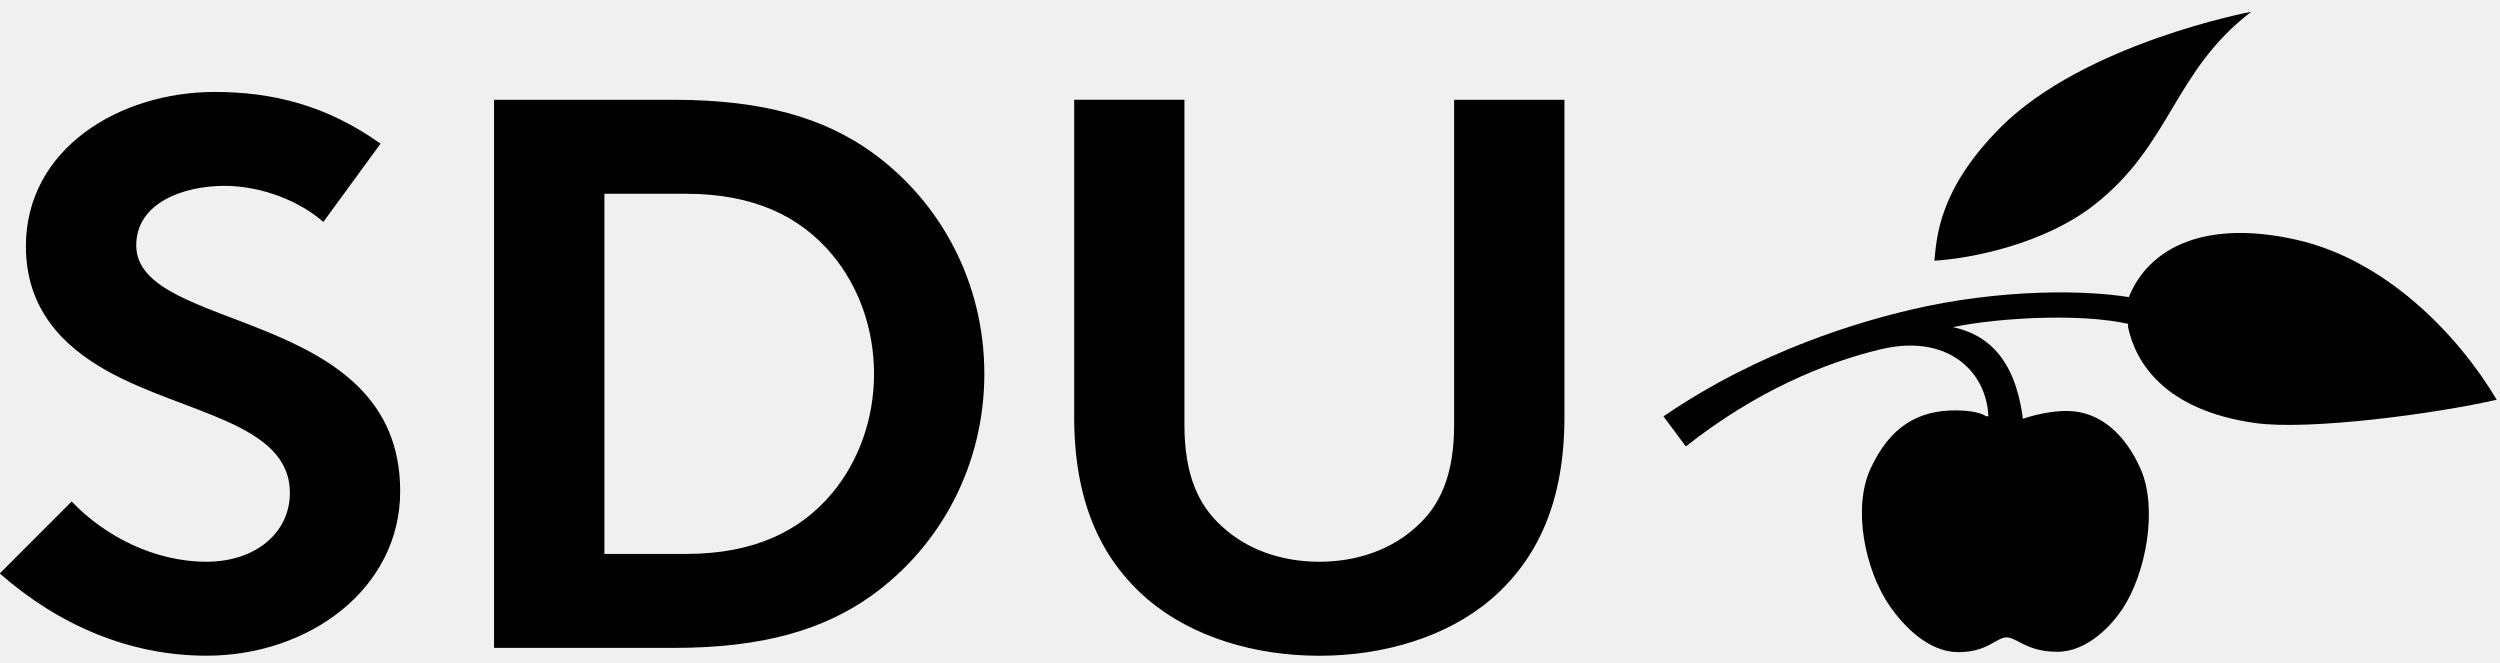
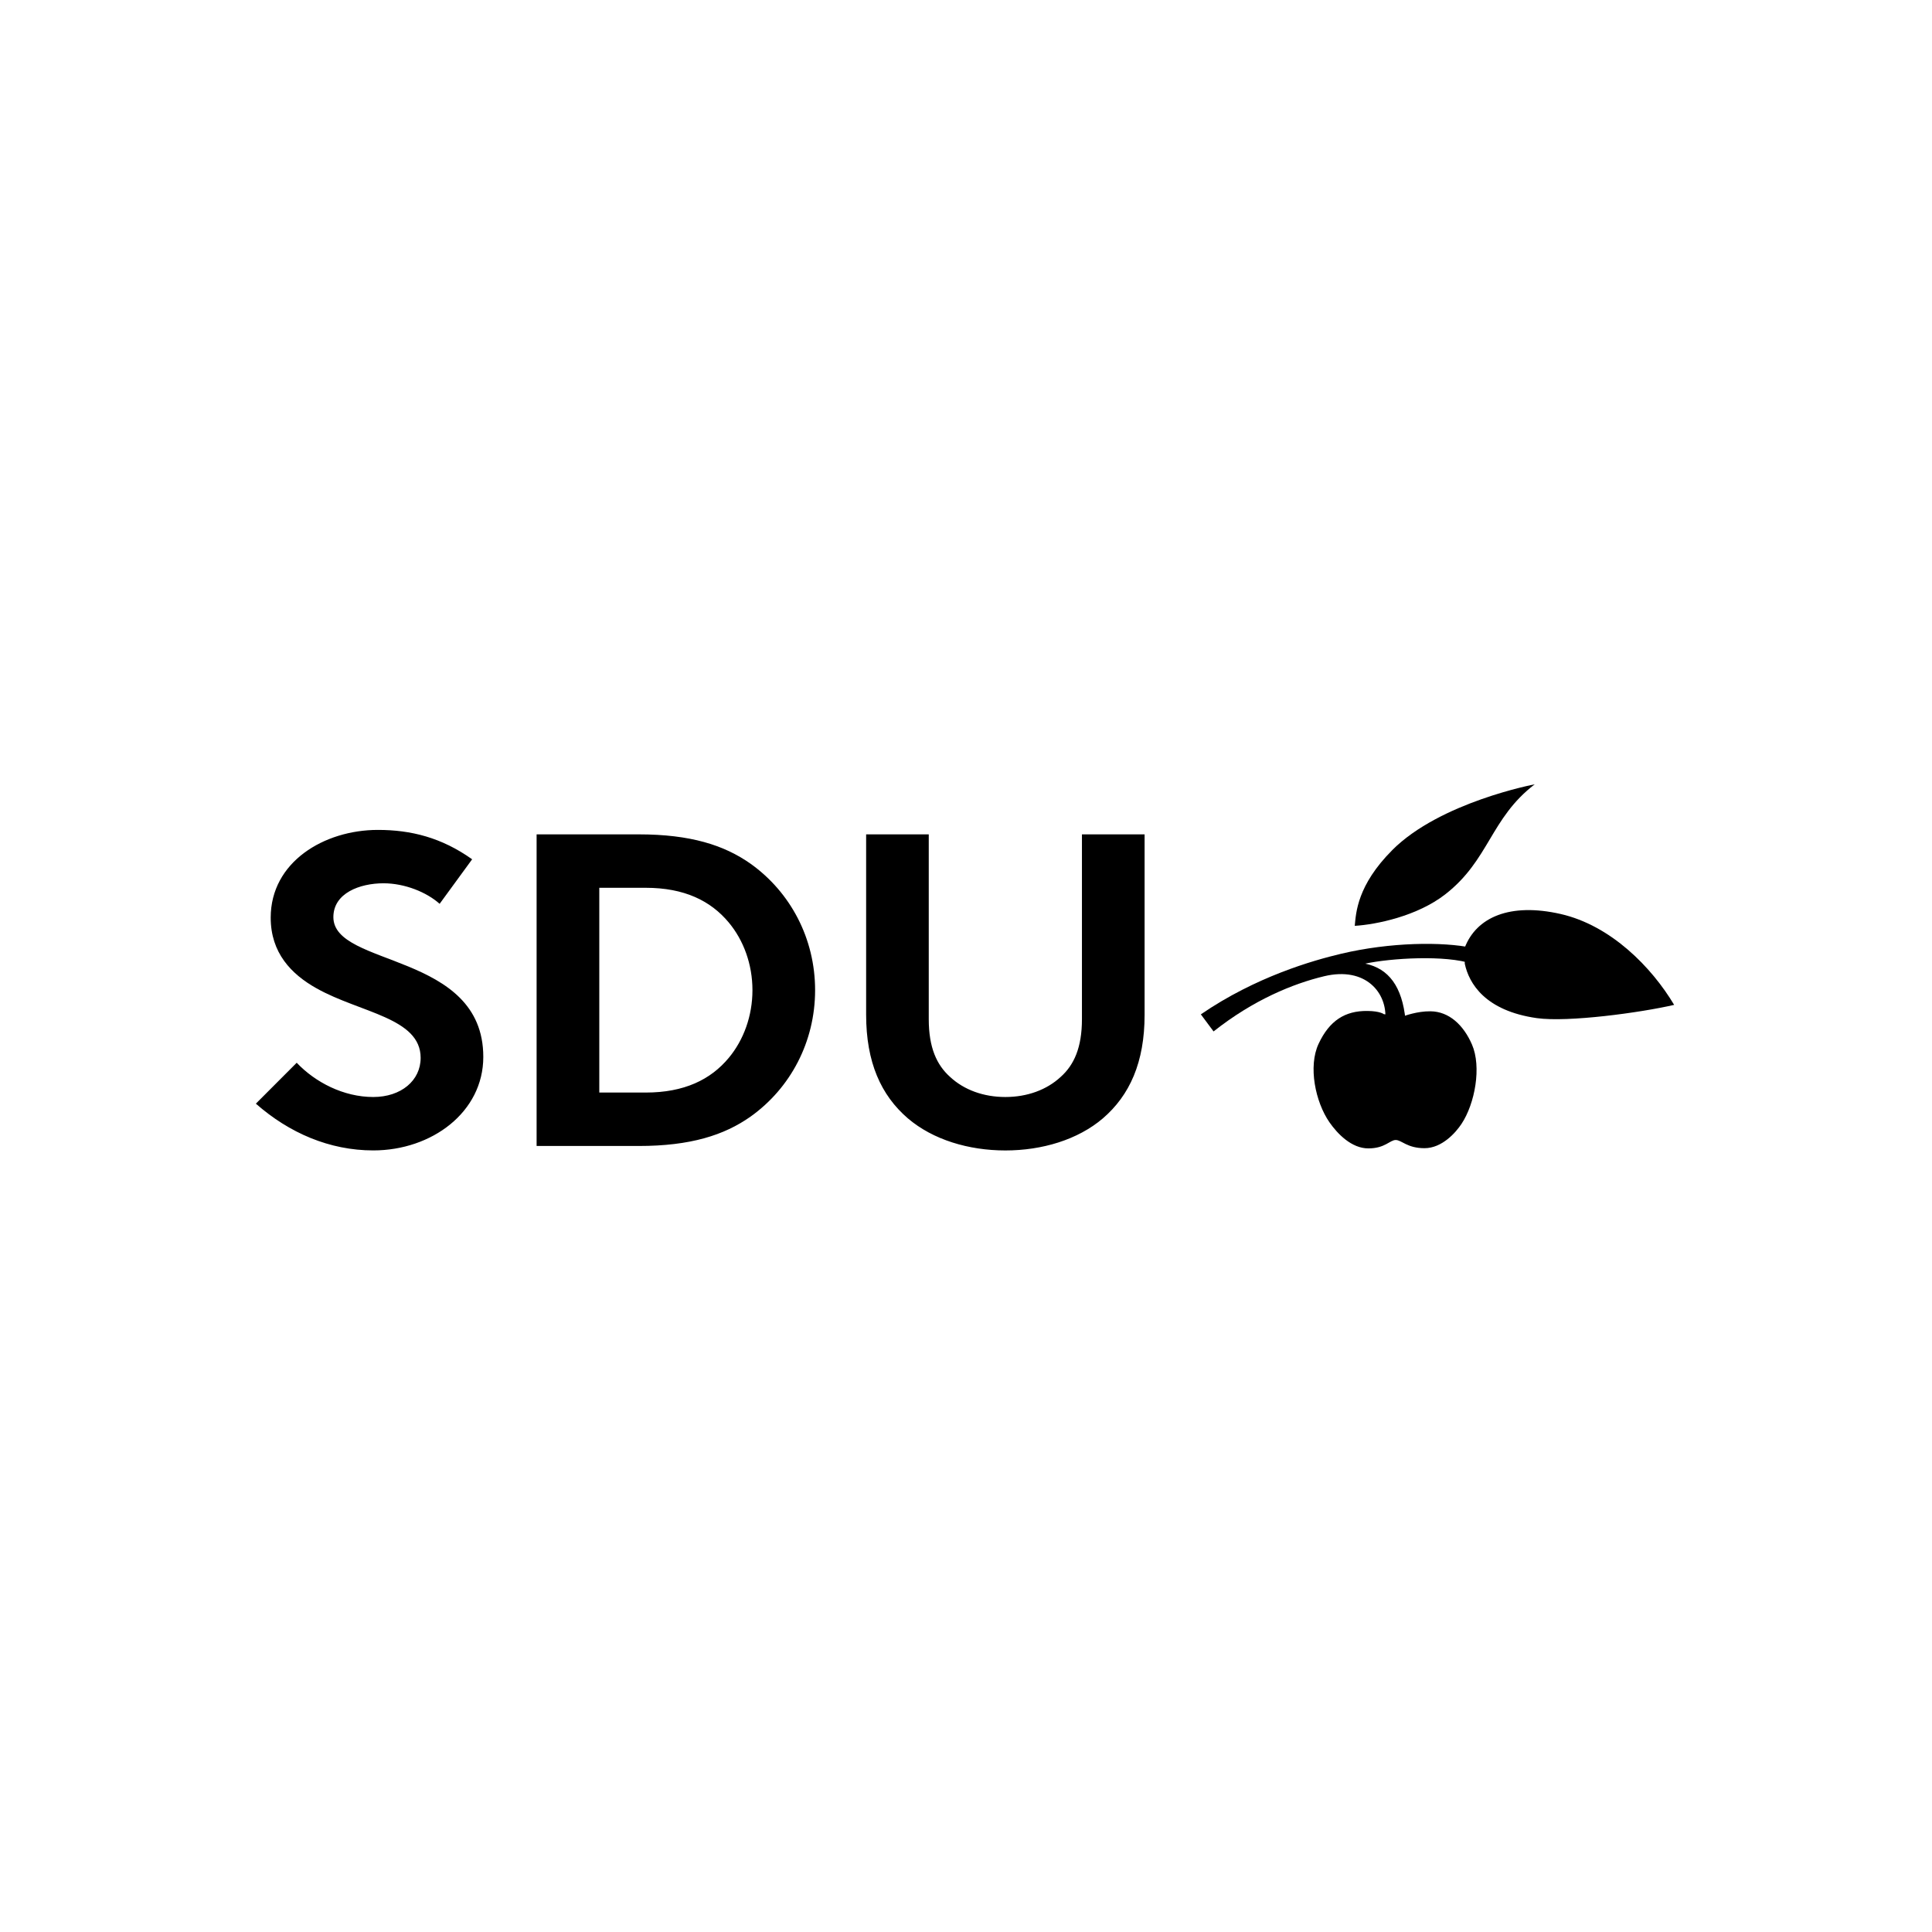
- <svg xmlns="http://www.w3.org/2000/svg" height="22" version="1.1" viewBox="0 0 83 22" width="83" x="0px" xml:space="preserve" y="0px">
-   <g fill="#000" fill-rule="evenodd">
-     <path d="M2.38 16.65c1.085 1.142 2.74 2 4.474 2 1.63 0 2.77-.962 2.77-2.286 0-2.342-3.528-2.627-6.078-4.056C2.054 11.476.86 10.228.86 8.176c0-3.25 3.12-5.123 6.266-5.123 1.927 0 3.718.443 5.508 1.716l-1.9 2.6C9.975 6.692 8.7 6.17 7.453 6.17c-1.383 0-2.93.573-2.93 1.976 0 2.937 8.763 2.03 8.763 8.163 0 3.225-3.012 5.46-6.43 5.46-2.55 0-4.91-1.014-6.863-2.73l2.387-2.39M22.372 3.313c3.01 0 4.99.624 6.538 1.716 2.332 1.663 3.77 4.366 3.77 7.382 0 3.015-1.438 5.72-3.77 7.382-1.547 1.092-3.527 1.717-6.538 1.717h-5.97V3.314h5.97zm5.262 5.147c-1.06-1.273-2.604-2.027-4.856-2.027h-2.712V18.39h2.712c2.252 0 3.797-.753 4.856-2.026.868-1.042 1.384-2.445 1.384-3.952 0-1.508-.516-2.912-1.384-3.952zM38.103 19.898c-1.573-1.352-2.44-3.275-2.44-6.056V3.312h3.66v10.79c0 1.662.464 2.677 1.25 3.378.813.754 1.952 1.17 3.228 1.17 1.275 0 2.414-.416 3.23-1.17.785-.7 1.246-1.716 1.246-3.38V3.314h3.662v10.53c0 2.78-.867 4.703-2.44 6.055-1.466 1.248-3.555 1.872-5.697 1.872-2.143 0-4.232-.624-5.697-1.872M70.653 10.864c.243 1.148 1.184 2.75 4.212 3.18 1.82.255 6.052-.317 8.026-.774-1.31-2.193-3.69-4.636-6.636-5.307-2.963-.673-4.92.19-5.605 1.966M65.927 13.815s-.217-.182-.96-.19c-1.31-.015-2.224.56-2.86 1.923-.614 1.317-.19 3.387.64 4.583.47.674 1.29 1.52 2.27 1.52s1.257-.49 1.6-.49c.346 0 .664.478 1.683.478 1.02 0 1.825-.907 2.163-1.42.785-1.183 1.18-3.33.61-4.637-.494-1.135-1.337-1.925-2.422-1.937-.778-.01-1.527.272-1.527.272" />
-     <path d="M71.1 10.875L71.1 9.94c-1.747-.367-4.8-.333-7.66.342-1.66.392-4.993 1.337-8.213 3.542l.743.997c2.335-1.845 4.64-2.787 6.466-3.224 2.425-.58 3.71.977 3.57 2.56l1.184-.002c-.192-1.955-.98-3.002-2.352-3.293 1.47-.318 4.696-.523 6.265.015M66.412 4.234C69.21 1.43 74.742.39 74.742.39c-2.596 1.984-2.65 4.423-5.236 6.43-1.637 1.27-4.02 1.758-5.283 1.835.074-.767.142-2.367 2.19-4.42" />
+ <svg xmlns="http://www.w3.org/2000/svg" width="400" height="400" viewBox="0 0 400 400" fill="none">
+   <rect width="400" height="400" fill="white" />
+   <g clip-path="url(#clip0_6289_4949)">
+     <path fill-rule="evenodd" clip-rule="evenodd" d="M61.43 220.032C65.273 224.081 71.136 227.123 77.278 227.123C83.052 227.123 87.09 223.712 87.09 219.018C87.09 210.714 74.593 209.704 65.56 204.637C60.276 201.688 56.046 197.263 56.046 189.988C56.046 178.465 67.098 171.824 78.241 171.824C85.067 171.824 91.411 173.395 97.752 177.908L91.022 187.126C88.333 184.726 83.817 182.875 79.4 182.875C74.501 182.875 69.021 184.907 69.021 189.881C69.021 200.294 100.061 197.078 100.061 218.823C100.061 230.257 89.392 238.181 77.285 238.181C68.252 238.181 59.893 234.586 52.975 228.502L61.43 220.032ZM132.245 172.746C142.907 172.746 149.921 174.958 155.404 178.83C163.664 184.726 168.758 194.309 168.758 205.003C168.758 215.692 163.664 225.283 155.404 231.175C149.924 235.047 142.911 237.263 132.245 237.263H111.099V172.75L132.245 172.746ZM150.884 190.994C147.129 186.481 141.66 183.808 133.683 183.808H124.077V226.201H133.683C141.66 226.201 147.133 223.531 150.884 219.018C153.959 215.323 155.787 210.349 155.787 205.006C155.787 199.66 153.959 194.682 150.884 190.994ZM187.967 231.547C182.395 226.754 179.324 219.936 179.324 210.076V172.742H192.289V210.998C192.289 216.89 193.932 220.489 196.716 222.974C199.596 225.648 203.631 227.123 208.15 227.123C212.667 227.123 216.701 225.648 219.592 222.974C222.372 220.493 224.005 216.89 224.005 210.991V172.75H236.977V210.083C236.977 219.94 233.906 226.757 228.334 231.551C223.141 235.976 215.741 238.188 208.154 238.188C200.563 238.188 193.164 235.976 187.974 231.551M303.265 199.518C304.125 203.588 307.459 209.268 318.184 210.792C324.631 211.696 339.622 209.668 346.614 208.048C341.974 200.273 333.543 191.611 323.108 189.232C312.613 186.846 305.681 189.906 303.254 196.203M286.524 209.98C286.524 209.98 285.756 209.335 283.124 209.307C278.484 209.254 275.246 211.292 272.993 216.125C270.818 220.794 272.32 228.133 275.26 232.373C276.925 234.763 279.83 237.763 283.301 237.763C286.772 237.763 287.754 236.025 288.969 236.025C290.194 236.025 291.321 237.72 294.93 237.72C298.543 237.72 301.394 234.504 302.592 232.685C305.372 228.491 306.771 220.879 304.752 216.245C303.003 212.221 300.017 209.42 296.173 209.378C293.418 209.342 290.764 210.342 290.764 210.342" fill="black" />
+     <path fill-rule="evenodd" clip-rule="evenodd" d="M304.848 199.557V196.242C298.66 194.941 287.845 195.061 277.715 197.454C271.835 198.844 260.029 202.195 248.623 210.012L251.255 213.547C259.526 207.006 267.691 203.666 274.159 202.117C282.748 200.06 287.3 205.581 286.804 211.193L290.998 211.186C290.318 204.255 287.527 200.543 282.667 199.511C287.874 198.383 299.301 197.657 304.859 199.564M288.242 176.012C298.153 166.07 317.748 162.383 317.748 162.383C308.553 169.417 308.362 178.064 299.202 185.18C293.403 189.683 284.962 191.413 280.488 191.686C280.751 188.967 280.991 183.294 288.246 176.015" fill="black" />
  </g>
+   <defs>
+     <clipPath id="clip0_6289_4949">
+       <rect width="294" height="78" fill="white" transform="translate(53 161)" />
+     </clipPath>
+   </defs>
</svg>
